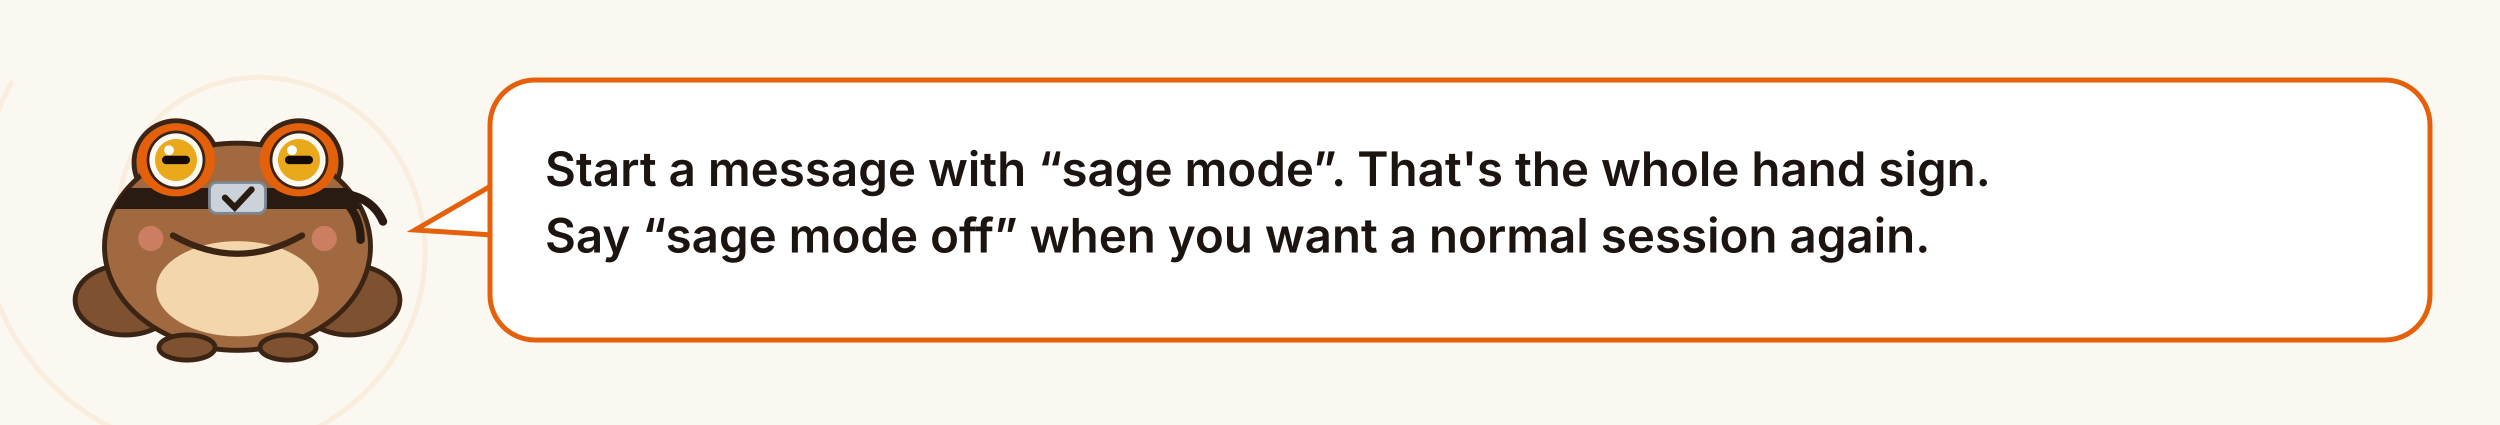
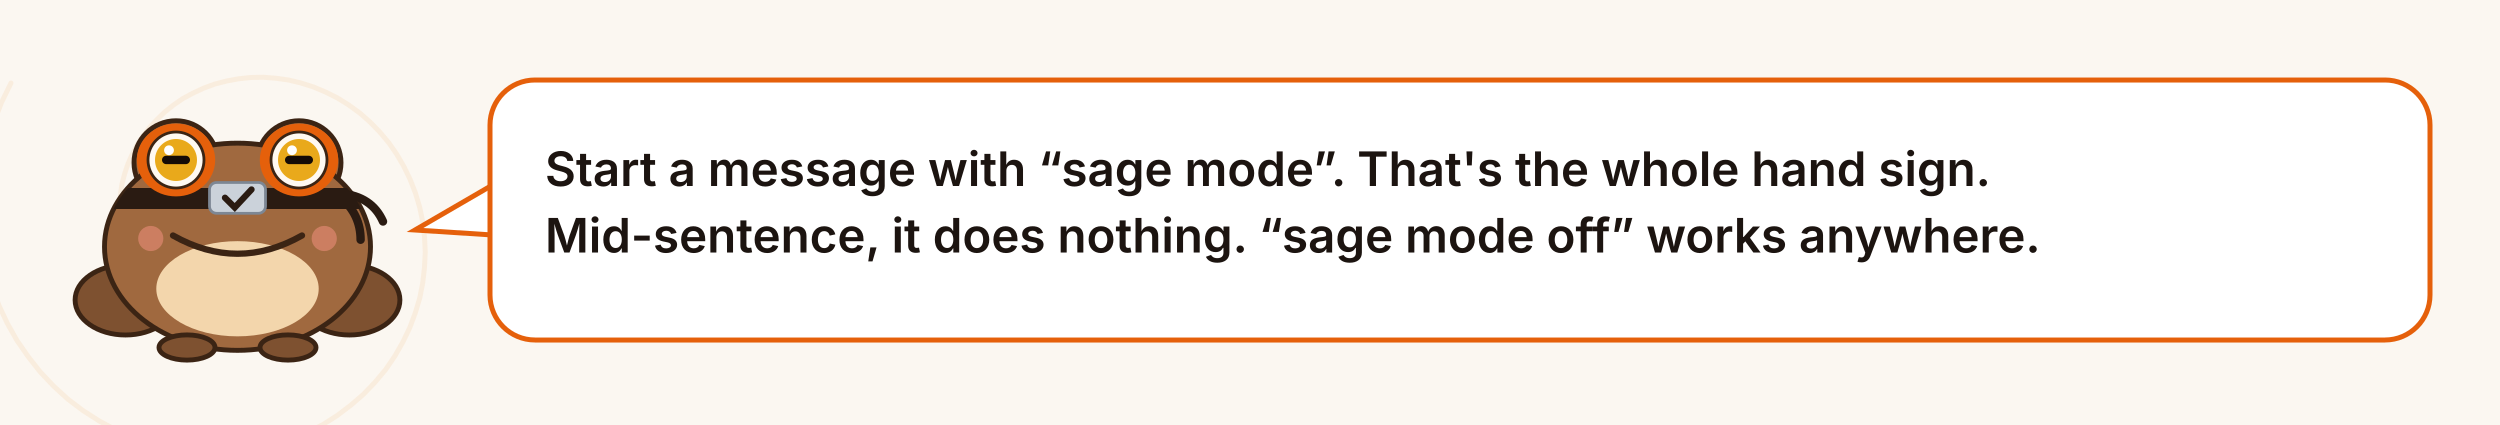
- <svg xmlns="http://www.w3.org/2000/svg" viewBox="0 0 1000 170" width="1000" height="170" role="img" aria-label="The toad sage's tip: start a message with sage mode; say sage mode off for a normal session.">
+ <svg xmlns="http://www.w3.org/2000/svg" viewBox="0 0 1000 170" width="1000" height="170" role="img" aria-label="The toad sage's tip: start a message with sage mode. In the middle of a sentence it does nothing; sage mode off works anywhere.">
  <defs>
    <marker id="arrow" viewBox="0 0 10 10" refX="8" refY="5" markerWidth="7" markerHeight="7" orient="auto-start-reverse">
      <path d="M0 0 L10 5 L0 10 z" fill="#6E5F53" />
    </marker>
    <marker id="arrow-accent" viewBox="0 0 10 10" refX="8" refY="5" markerWidth="7" markerHeight="7" orient="auto-start-reverse">
      <path d="M0 0 L10 5 L0 10 z" fill="#E5600B" />
    </marker>
    <marker id="arrow-bad" viewBox="0 0 10 10" refX="8" refY="5" markerWidth="7" markerHeight="7" orient="auto-start-reverse">
      <path d="M0 0 L10 5 L0 10 z" fill="#C2412D" />
    </marker>
  </defs>
  <rect width="1000" height="170" fill="#FBF7F1" />
  <path d="M113.0 92.0 L 113.7 93.5 L 114.2 95.1 L 114.6 96.8 L 114.8 98.6 L 114.9 100.4 L 114.8 102.3 L 114.5 104.2 L 114.1 106.2 L 113.4 108.1 L 112.6 110.1 L 111.5 112.0 L 110.3 113.8 L 108.9 115.6 L 107.2 117.3 L 105.4 118.8 L 103.5 120.3 L 101.3 121.6 L 99.0 122.7 L 96.6 123.6 L 94.1 124.4 L 91.4 124.9 L 88.6 125.2 L 85.8 125.3 L 82.9 125.2 L 80.0 124.7 L 77.1 124.1 L 74.2 123.1 L 71.3 121.9 L 68.5 120.5 L 65.8 118.7 L 63.2 116.8 L 60.7 114.5 L 58.4 112.1 L 56.2 109.4 L 54.3 106.5 L 52.6 103.4 L 51.1 100.1 L 49.9 96.6 L 48.9 93.0 L 48.3 89.3 L 47.9 85.4 L 47.9 81.5 L 48.2 77.6 L 48.8 73.6 L 49.8 69.7 L 51.1 65.8 L 52.8 61.9 L 54.7 58.2 L 57.1 54.6 L 59.7 51.1 L 62.7 47.9 L 65.9 44.8 L 69.4 42.0 L 73.2 39.4 L 77.3 37.2 L 81.6 35.2 L 86.0 33.6 L 90.7 32.4 L 95.5 31.5 L 100.4 31.0 L 105.3 30.9 L 110.4 31.3 L 115.4 32.0 L 120.4 33.2 L 125.4 34.8 L 130.2 36.8 L 135.0 39.2 L 139.5 42.0 L 143.9 45.2 L 148.0 48.8 L 151.9 52.8 L 155.5 57.1 L 158.7 61.7 L 161.6 66.7 L 164.1 71.9 L 166.2 77.3 L 167.9 83.0 L 169.1 88.8 L 169.8 94.8 L 170.1 100.8 L 169.8 106.9 L 169.1 113.1 L 167.9 119.2 L 166.1 125.2 L 163.9 131.1 L 161.1 136.9 L 157.9 142.5 L 154.2 147.9 L 150.0 152.9 L 145.4 157.7 L 140.3 162.1 L 134.9 166.2 L 129.2 169.8 L 123.1 172.9 L 116.7 175.6 L 110.1 177.8 L 103.2 179.5 L 96.2 180.6 L 89.1 181.1 L 81.9 181.0 L 74.7 180.4 L 67.5 179.2 L 60.3 177.4 L 53.3 175.0 L 46.4 172.0 L 39.7 168.4 L 33.3 164.3 L 27.2 159.7 L 21.5 154.5 L 16.2 148.9 L 11.3 142.7 L 6.8 136.2 L 2.9 129.3 L -0.5 122.0 L -3.3 114.5 L -5.5 106.6 L -7.0 98.6 L -7.9 90.4 L -8.2 82.1 L -7.8 73.8 L -6.7 65.5 L -4.9 57.2 L -2.5 49.0 L 0.6 41.0 L 4.4 33.2" fill="none" stroke="#F0A050" stroke-width="2" stroke-linecap="round" opacity="0.12" />
  <defs>
    <clipPath id="toad-body-5">
      <ellipse cx="95" cy="98.7" rx="53.2" ry="41.44" />
    </clipPath>
  </defs>
  <ellipse cx="50.2" cy="120" rx="20.16" ry="14" fill="#7E5130" stroke="#3B2414" stroke-width="1.96" />
  <ellipse cx="139.8" cy="120" rx="20.16" ry="14" fill="#7E5130" stroke="#3B2414" stroke-width="1.96" />
  <circle cx="70.4" cy="65.1" r="16.8" fill="#A0693F" stroke="#3B2414" stroke-width="1.96" />
  <circle cx="119.6" cy="65.1" r="16.8" fill="#A0693F" stroke="#3B2414" stroke-width="1.96" />
  <ellipse cx="95" cy="98.7" rx="53.2" ry="41.44" fill="#A0693F" stroke="#3B2414" stroke-width="1.96" />
  <ellipse cx="95" cy="115.5" rx="32.48" ry="19.04" fill="#F3D6AC" />
  <g clip-path="url(#toad-body-5)">
    <rect x="39" y="75.2" width="112" height="8.4" rx="0" fill="#2A1B12" />
  </g>
  <path d="M136.4 77.4 q 12.32 1.12 16.8 11.2" fill="none" stroke="#2A1B12" stroke-width="3.36" stroke-linecap="round" />
  <path d="M136.4 79.1 q 7.84 6.72 7.84 16.8" fill="none" stroke="#2A1B12" stroke-width="3.36" stroke-linecap="round" />
  <rect x="83.8" y="73" width="22.4" height="12.32" rx="2.8" fill="#CBD2DA" stroke="#7D8794" stroke-width="1.12" />
  <path d="M90 79.1 L 93.9 83 L 100.6 75.8" fill="none" stroke="#2A1B12" stroke-width="2.52" stroke-linecap="round" />
  <ellipse cx="70.4" cy="64" rx="15.68" ry="14.56" fill="#E5600B" />
  <circle cx="70.4" cy="64" r="11.2" fill="#FFF9F1" stroke="#3B2414" stroke-width="1.12" />
  <circle cx="70.4" cy="64" r="8.4" fill="#E9A91B" />
  <rect x="64.8" y="62.3" width="11.2" height="3.36" rx="1.68" fill="#140B06" />
  <circle cx="67.6" cy="60.1" r="1.96" fill="#FFFFFF" />
  <ellipse cx="119.6" cy="64" rx="15.68" ry="14.56" fill="#E5600B" />
  <circle cx="119.6" cy="64" r="11.2" fill="#FFF9F1" stroke="#3B2414" stroke-width="1.12" />
  <circle cx="119.6" cy="64" r="8.4" fill="#E9A91B" />
  <rect x="114" y="62.3" width="11.2" height="3.36" rx="1.68" fill="#140B06" />
  <circle cx="116.8" cy="60.1" r="1.96" fill="#FFFFFF" />
  <circle cx="60.3" cy="95.4" r="5.04" fill="#F0907E" opacity="0.55" />
  <circle cx="129.7" cy="95.4" r="5.04" fill="#F0907E" opacity="0.55" />
  <path d="M69.2 94.2 Q 95 108.8 120.8 94.2" fill="none" stroke="#3B2414" stroke-width="2.52" stroke-linecap="round" />
  <ellipse cx="74.8" cy="139" rx="11.2" ry="5.04" fill="#7E5130" stroke="#3B2414" stroke-width="1.96" />
  <ellipse cx="115.2" cy="139" rx="11.2" ry="5.04" fill="#7E5130" stroke="#3B2414" stroke-width="1.96" />
  <path d="M197 74 L 166 92 L 197 94 Z" fill="#FFFFFF" stroke="#E5600B" stroke-width="2" stroke-linecap="round" />
  <rect x="196" y="32" width="776" height="104" rx="18" fill="#FFFFFF" stroke="#E5600B" stroke-width="2" />
  <rect x="198" y="75" width="3" height="18" rx="0" fill="#FFFFFF" />
  <text x="218" y="74.4" font-family="-apple-system, BlinkMacSystemFont, 'Segoe UI', Inter, Helvetica, Arial, sans-serif" font-size="19" font-weight="600" fill="#1C1410" text-anchor="start">
    <tspan x="218" dy="0">Start a message with “sage mode”. That's the whole hand sign.</tspan>
-     <tspan x="218" dy="26.6">Say “sage mode off” when you want a normal session again.</tspan>
+     <tspan x="218" dy="26.6">Mid-sentence, it does nothing. “sage mode off” works anywhere.</tspan>
  </text>
</svg>
